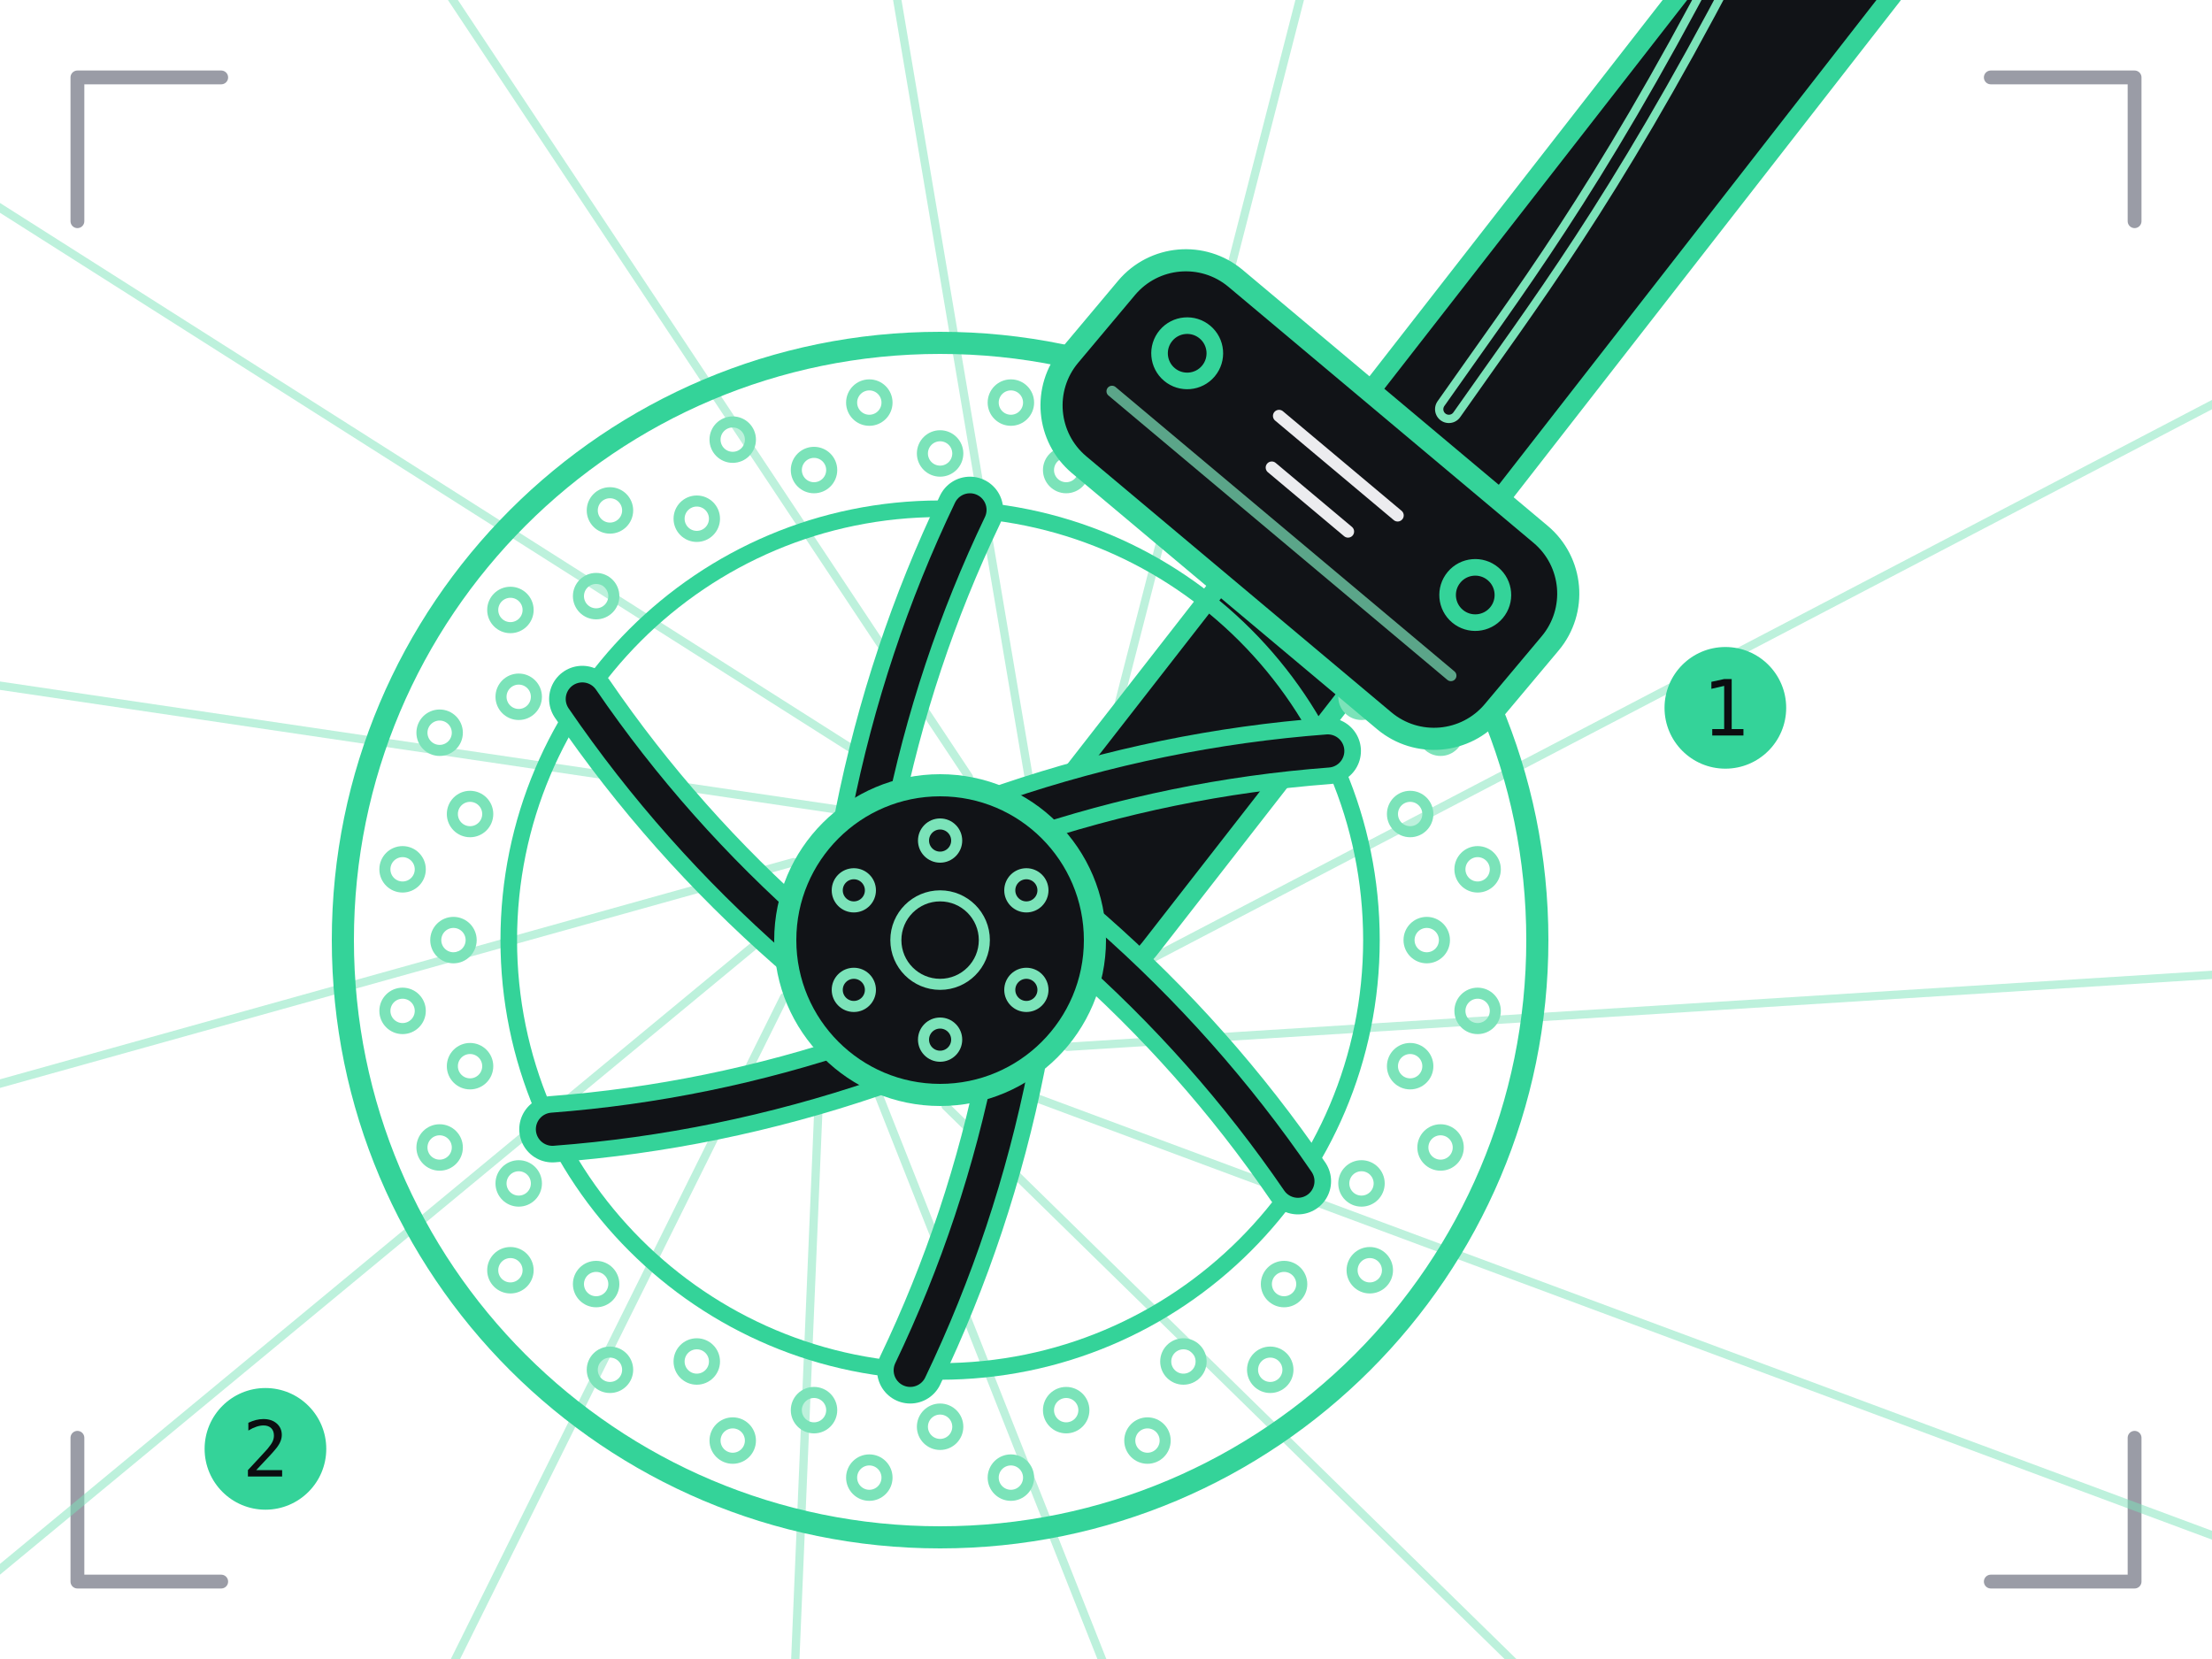
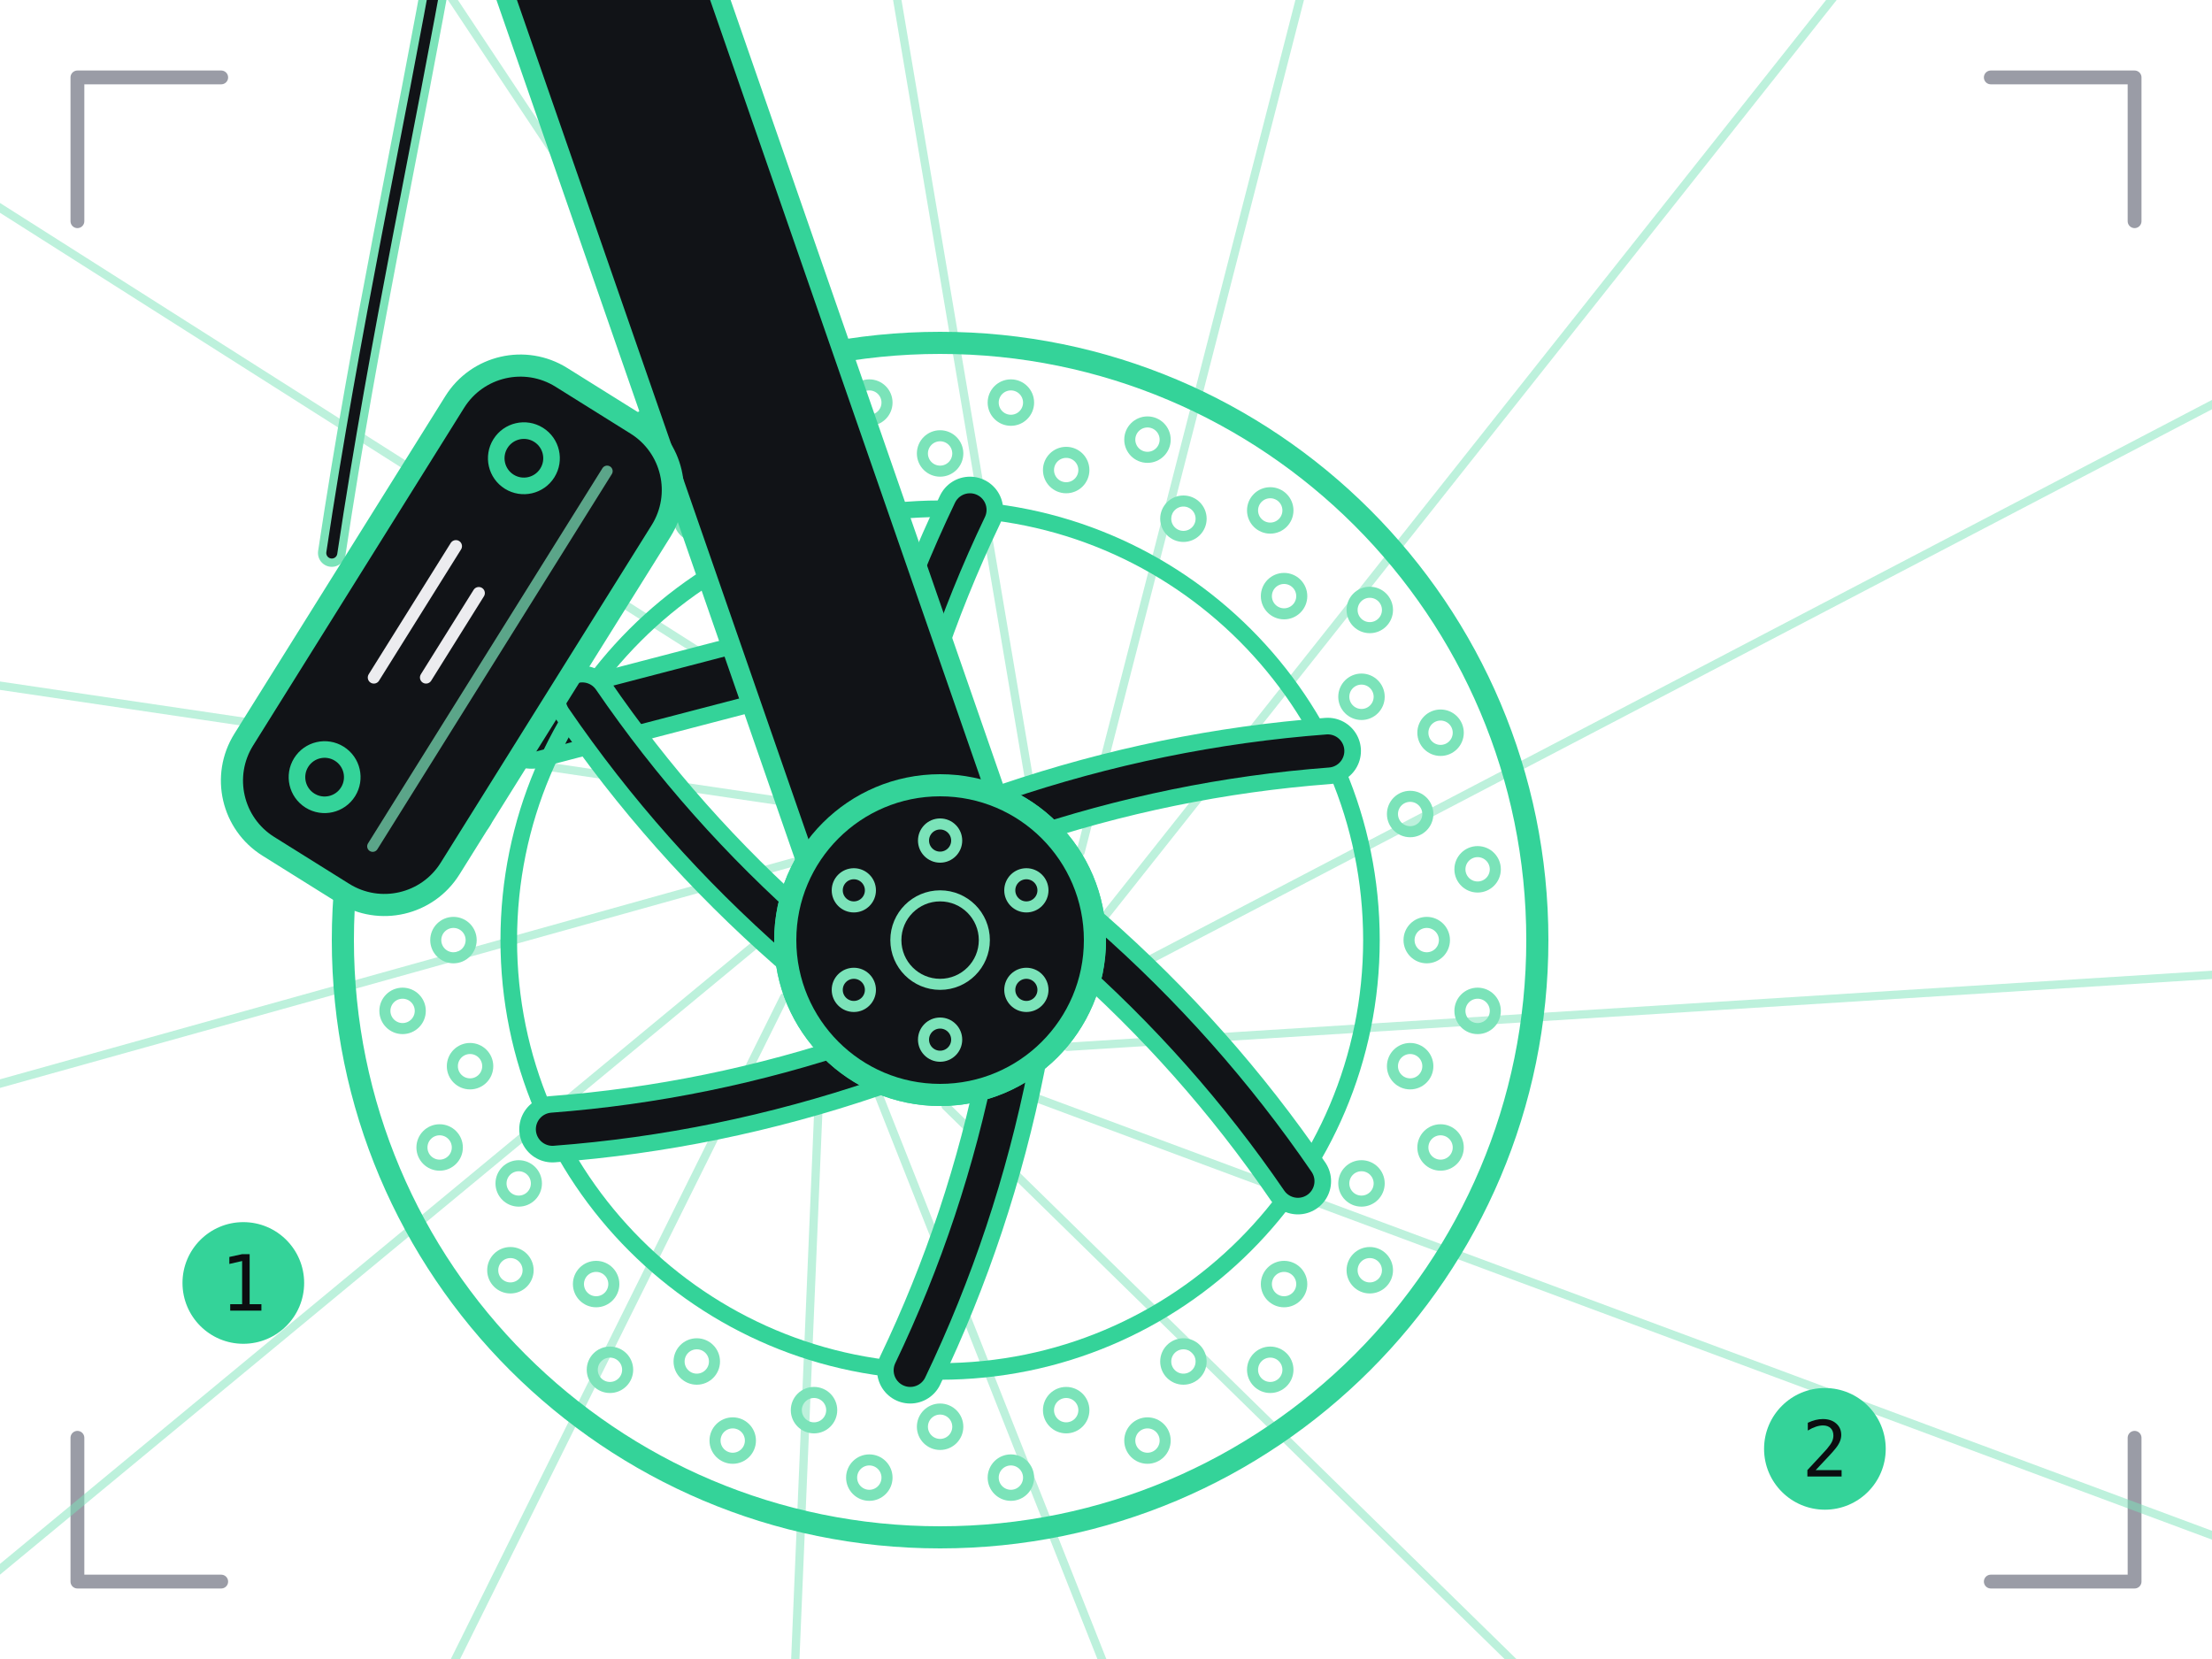
<svg xmlns="http://www.w3.org/2000/svg" viewBox="0 0 400 300" fill="none" stroke-linecap="round" stroke-linejoin="round">
  <g stroke="#9A9CA6" stroke-width="2.5" fill="none">
    <path d="M14 40V14h26M360 14h26v26M386 260v26h-26M40 286H14v-26" />
  </g>
  <path d="M193.0 189.3L500.0 170.0" stroke="#7BE3B9" stroke-width="1.5" opacity=".5" />
  <path d="M183.2 197.0L471.5 304.2" stroke="#7BE3B9" stroke-width="1.5" opacity=".5" />
  <path d="M171.0 200.0L390.8 415.2" stroke="#7BE3B9" stroke-width="1.5" opacity=".5" />
  <path d="M158.8 197.8L272.0 483.8" stroke="#7BE3B9" stroke-width="1.5" opacity=".5" />
  <path d="M148.4 190.8L135.5 498.2" stroke="#7BE3B9" stroke-width="1.5" opacity=".5" />
  <path d="M141.8 180.3L5.0 455.8" stroke="#7BE3B9" stroke-width="1.5" opacity=".5" />
  <path d="M140.1 167.9L-97.0 364.0" stroke="#7BE3B9" stroke-width="1.5" opacity=".5" />
  <path d="M143.5 155.9L-152.8 238.6" stroke="#7BE3B9" stroke-width="1.5" opacity=".5" />
  <path d="M151.5 146.4L-152.8 101.4" stroke="#7BE3B9" stroke-width="1.5" opacity=".5" />
  <path d="M162.7 140.9L-97.0 -24.0" stroke="#7BE3B9" stroke-width="1.5" opacity=".5" />
  <path d="M175.2 140.5L5.0 -115.8" stroke="#7BE3B9" stroke-width="1.5" opacity=".5" />
  <path d="M186.8 145.1L135.5 -158.2" stroke="#7BE3B9" stroke-width="1.5" opacity=".5" />
  <path d="M195.4 154.1L272.0 -143.8" stroke="#7BE3B9" stroke-width="1.5" opacity=".5" />
  <path d="M199.7 165.8L390.8 -75.2" stroke="#7BE3B9" stroke-width="1.5" opacity=".5" />
  <path d="M198.8 178.3L471.5 35.8" stroke="#7BE3B9" stroke-width="1.5" opacity=".5" />
-   <path d="M330 -10L196 162" stroke="#34D399" stroke-width="34" fill="none" />
-   <path d="M330 -10L196 162" stroke="#111317" stroke-width="27.0" fill="none" />
-   <path d="M262 74C276 54 290 36 312 -6" stroke="#7BE3B9" stroke-width="5" />
-   <path d="M262 74C276 54 290 36 312 -6" stroke="#111317" stroke-width="2" />
+   <path d="M60 100C66 60 74 24 80 -10" stroke="#7BE3B9" stroke-width="5" />
+   <path d="M60 100C66 60 74 24 80 -10" stroke="#111317" stroke-width="2" />
+   <path d="M96 132L142 120" stroke="#34D399" stroke-width="14" fill="none" />
+   <path d="M96 132L142 120" stroke="#111317" stroke-width="8" fill="none" />
  <circle cx="170" cy="170" r="108" stroke="#34D399" stroke-width="4" />
  <circle cx="170" cy="170" r="78" stroke="#34D399" stroke-width="3" />
  <circle cx="258.0" cy="170.0" r="3.2" stroke="#7BE3B9" stroke-width="2" />
  <circle cx="255.0" cy="192.8" r="3.2" stroke="#7BE3B9" stroke-width="2" />
  <circle cx="246.2" cy="214.0" r="3.2" stroke="#7BE3B9" stroke-width="2" />
  <circle cx="232.2" cy="232.2" r="3.2" stroke="#7BE3B9" stroke-width="2" />
  <circle cx="214.0" cy="246.2" r="3.2" stroke="#7BE3B9" stroke-width="2" />
  <circle cx="192.8" cy="255.0" r="3.2" stroke="#7BE3B9" stroke-width="2" />
  <circle cx="170.0" cy="258.0" r="3.2" stroke="#7BE3B9" stroke-width="2" />
  <circle cx="147.2" cy="255.0" r="3.2" stroke="#7BE3B9" stroke-width="2" />
  <circle cx="126.0" cy="246.2" r="3.2" stroke="#7BE3B9" stroke-width="2" />
  <circle cx="107.8" cy="232.2" r="3.2" stroke="#7BE3B9" stroke-width="2" />
  <circle cx="93.8" cy="214.0" r="3.2" stroke="#7BE3B9" stroke-width="2" />
  <circle cx="85.0" cy="192.8" r="3.2" stroke="#7BE3B9" stroke-width="2" />
  <circle cx="82.0" cy="170.0" r="3.2" stroke="#7BE3B9" stroke-width="2" />
  <circle cx="85.0" cy="147.2" r="3.2" stroke="#7BE3B9" stroke-width="2" />
  <circle cx="93.8" cy="126.0" r="3.2" stroke="#7BE3B9" stroke-width="2" />
  <circle cx="107.8" cy="107.8" r="3.2" stroke="#7BE3B9" stroke-width="2" />
  <circle cx="126.0" cy="93.8" r="3.2" stroke="#7BE3B9" stroke-width="2" />
  <circle cx="147.2" cy="85.0" r="3.2" stroke="#7BE3B9" stroke-width="2" />
  <circle cx="170.0" cy="82.0" r="3.2" stroke="#7BE3B9" stroke-width="2" />
  <circle cx="192.8" cy="85.0" r="3.2" stroke="#7BE3B9" stroke-width="2" />
  <circle cx="214.0" cy="93.8" r="3.2" stroke="#7BE3B9" stroke-width="2" />
  <circle cx="232.2" cy="107.8" r="3.2" stroke="#7BE3B9" stroke-width="2" />
  <circle cx="246.2" cy="126.0" r="3.2" stroke="#7BE3B9" stroke-width="2" />
  <circle cx="255.0" cy="147.2" r="3.2" stroke="#7BE3B9" stroke-width="2" />
  <circle cx="267.2" cy="182.8" r="3.2" stroke="#7BE3B9" stroke-width="2" />
  <circle cx="260.5" cy="207.5" r="3.2" stroke="#7BE3B9" stroke-width="2" />
  <circle cx="247.7" cy="229.7" r="3.2" stroke="#7BE3B9" stroke-width="2" />
  <circle cx="229.7" cy="247.7" r="3.2" stroke="#7BE3B9" stroke-width="2" />
  <circle cx="207.5" cy="260.5" r="3.2" stroke="#7BE3B9" stroke-width="2" />
  <circle cx="182.8" cy="267.2" r="3.2" stroke="#7BE3B9" stroke-width="2" />
  <circle cx="157.2" cy="267.2" r="3.2" stroke="#7BE3B9" stroke-width="2" />
  <circle cx="132.5" cy="260.5" r="3.2" stroke="#7BE3B9" stroke-width="2" />
  <circle cx="110.3" cy="247.7" r="3.2" stroke="#7BE3B9" stroke-width="2" />
  <circle cx="92.3" cy="229.7" r="3.2" stroke="#7BE3B9" stroke-width="2" />
  <circle cx="79.5" cy="207.5" r="3.2" stroke="#7BE3B9" stroke-width="2" />
  <circle cx="72.8" cy="182.8" r="3.2" stroke="#7BE3B9" stroke-width="2" />
  <circle cx="72.8" cy="157.2" r="3.2" stroke="#7BE3B9" stroke-width="2" />
  <circle cx="79.5" cy="132.5" r="3.2" stroke="#7BE3B9" stroke-width="2" />
  <circle cx="92.3" cy="110.3" r="3.2" stroke="#7BE3B9" stroke-width="2" />
  <circle cx="110.3" cy="92.3" r="3.2" stroke="#7BE3B9" stroke-width="2" />
  <circle cx="132.5" cy="79.5" r="3.2" stroke="#7BE3B9" stroke-width="2" />
  <circle cx="157.2" cy="72.8" r="3.2" stroke="#7BE3B9" stroke-width="2" />
  <circle cx="182.8" cy="72.8" r="3.2" stroke="#7BE3B9" stroke-width="2" />
  <circle cx="207.5" cy="79.5" r="3.2" stroke="#7BE3B9" stroke-width="2" />
  <circle cx="229.7" cy="92.3" r="3.2" stroke="#7BE3B9" stroke-width="2" />
  <circle cx="247.7" cy="110.3" r="3.2" stroke="#7BE3B9" stroke-width="2" />
  <circle cx="260.5" cy="132.5" r="3.2" stroke="#7BE3B9" stroke-width="2" />
  <circle cx="267.2" cy="157.2" r="3.2" stroke="#7BE3B9" stroke-width="2" />
  <path d="M196.0 170.0Q218.2 189.5 234.7 213.6" stroke="#34D399" stroke-width="12" fill="none" />
  <path d="M196.0 170.0Q218.2 189.5 234.7 213.6" stroke="#111317" stroke-width="6" fill="none" />
  <path d="M183.0 192.5Q177.2 221.5 164.6 247.8" stroke="#34D399" stroke-width="12" fill="none" />
  <path d="M183.0 192.5Q177.2 221.5 164.6 247.8" stroke="#111317" stroke-width="6" fill="none" />
  <path d="M157.0 192.5Q129.0 202.0 99.9 204.2" stroke="#34D399" stroke-width="12" fill="none" />
  <path d="M157.0 192.5Q129.0 202.0 99.9 204.2" stroke="#111317" stroke-width="6" fill="none" />
  <path d="M144.0 170.0Q121.8 150.5 105.3 126.4" stroke="#34D399" stroke-width="12" fill="none" />
  <path d="M144.0 170.0Q121.8 150.5 105.3 126.4" stroke="#111317" stroke-width="6" fill="none" />
  <path d="M157.0 147.5Q162.8 118.5 175.4 92.2" stroke="#34D399" stroke-width="12" fill="none" />
  <path d="M157.0 147.5Q162.8 118.5 175.4 92.2" stroke="#111317" stroke-width="6" fill="none" />
  <path d="M183.0 147.5Q211.0 138.0 240.1 135.8" stroke="#34D399" stroke-width="12" fill="none" />
  <path d="M183.0 147.5Q211.0 138.0 240.1 135.8" stroke="#111317" stroke-width="6" fill="none" />
  <circle cx="170" cy="170" r="28" fill="#111317" stroke="#34D399" stroke-width="4" />
  <circle cx="185.6" cy="179.0" r="3" stroke="#7BE3B9" stroke-width="2" />
  <circle cx="170.0" cy="188.0" r="3" stroke="#7BE3B9" stroke-width="2" />
  <circle cx="154.4" cy="179.0" r="3" stroke="#7BE3B9" stroke-width="2" />
  <circle cx="154.4" cy="161.0" r="3" stroke="#7BE3B9" stroke-width="2" />
  <circle cx="170.0" cy="152.0" r="3" stroke="#7BE3B9" stroke-width="2" />
  <circle cx="185.6" cy="161.0" r="3" stroke="#7BE3B9" stroke-width="2" />
  <circle cx="170" cy="170" r="8" stroke="#7BE3B9" stroke-width="2" />
-   <g transform="translate(234.3 93.4) rotate(40)">
+   <path d="M104 -20L170 170" stroke="#34D399" stroke-width="40" fill="none" />
+   <path d="M104 -20L170 170" stroke="#111317" stroke-width="33.0" fill="none" />
+   <circle cx="170" cy="170" r="16" fill="#111317" stroke="#34D399" stroke-width="3.5" />
+   <circle cx="170" cy="170" r="28" fill="#111317" stroke="#34D399" stroke-width="4" />
+   <circle cx="185.6" cy="179.0" r="3" stroke="#7BE3B9" stroke-width="2" />
+   <circle cx="170.0" cy="188.0" r="3" stroke="#7BE3B9" stroke-width="2" />
+   <circle cx="154.4" cy="179.0" r="3" stroke="#7BE3B9" stroke-width="2" />
+   <circle cx="154.4" cy="161.0" r="3" stroke="#7BE3B9" stroke-width="2" />
+   <circle cx="170.0" cy="152.0" r="3" stroke="#7BE3B9" stroke-width="2" />
+   <circle cx="185.6" cy="161.0" r="3" stroke="#7BE3B9" stroke-width="2" />
+   <circle cx="170" cy="170" r="8" stroke="#7BE3B9" stroke-width="2" />
+   <g transform="translate(85.2 117.0) rotate(302)">
    <rect x="-50" y="-26" width="100" height="44" rx="14" fill="#111317" stroke="#34D399" stroke-width="4" />
    <path d="M-40 4H40" stroke="#7BE3B9" stroke-width="2" opacity=".7" />
    <circle cx="-34" cy="-10" r="5" stroke="#34D399" stroke-width="3" />
    <circle cx="34" cy="-10" r="5" stroke="#34D399" stroke-width="3" />
    <path d="M-14 -12h28" stroke="#ECECEF" stroke-width="2.2" />
    <path d="M-9 -4h18" stroke="#ECECEF" stroke-width="2.2" />
  </g>
  <g>
-     <circle cx="312" cy="128" r="11" fill="#34D399" />
-     <text x="312" y="133" text-anchor="middle" font-family="IBM Plex Mono, monospace" font-size="14" font-weight="500" fill="#0C0D10">1</text>
+     <circle cx="44" cy="232" r="11" fill="#34D399" />
+     <text x="44" y="237" text-anchor="middle" font-family="IBM Plex Mono, monospace" font-size="14" font-weight="500" fill="#0C0D10">1</text>
  </g>
  <g>
-     <circle cx="48" cy="262" r="11" fill="#34D399" />
-     <text x="48" y="267" text-anchor="middle" font-family="IBM Plex Mono, monospace" font-size="14" font-weight="500" fill="#0C0D10">2</text>
+     <circle cx="330" cy="262" r="11" fill="#34D399" />
+     <text x="330" y="267" text-anchor="middle" font-family="IBM Plex Mono, monospace" font-size="14" font-weight="500" fill="#0C0D10">2</text>
  </g>
</svg>
